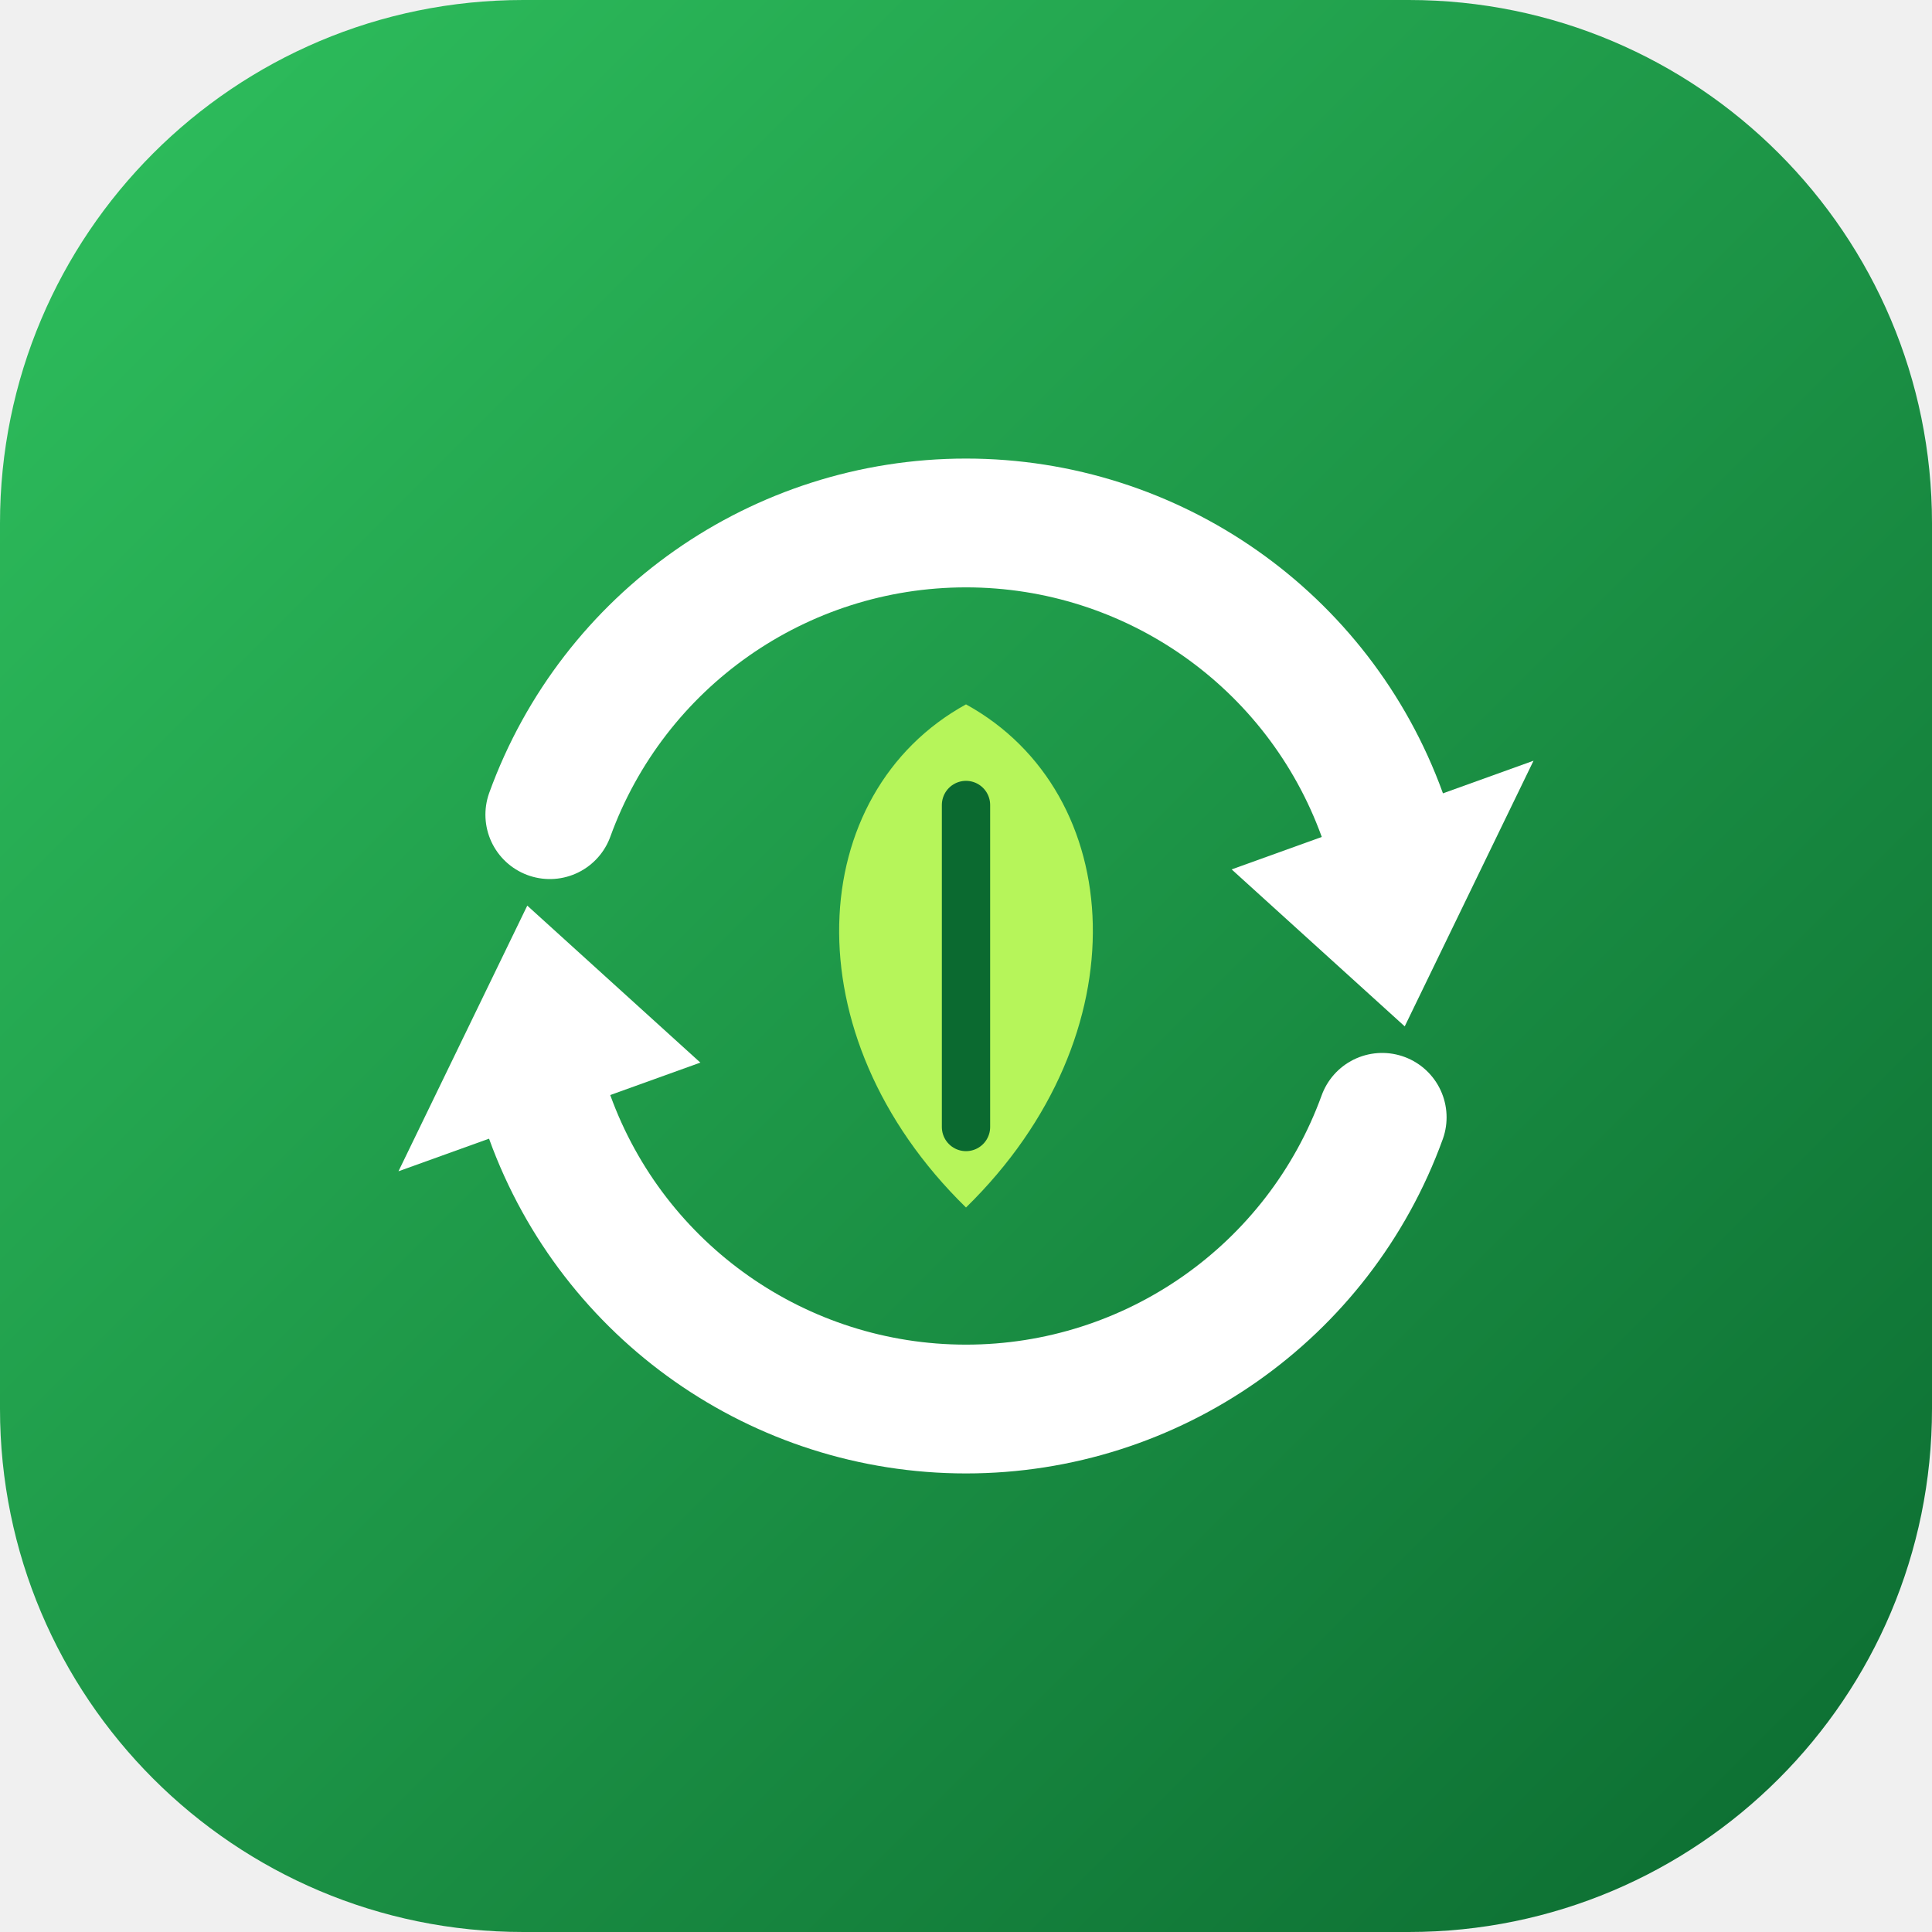
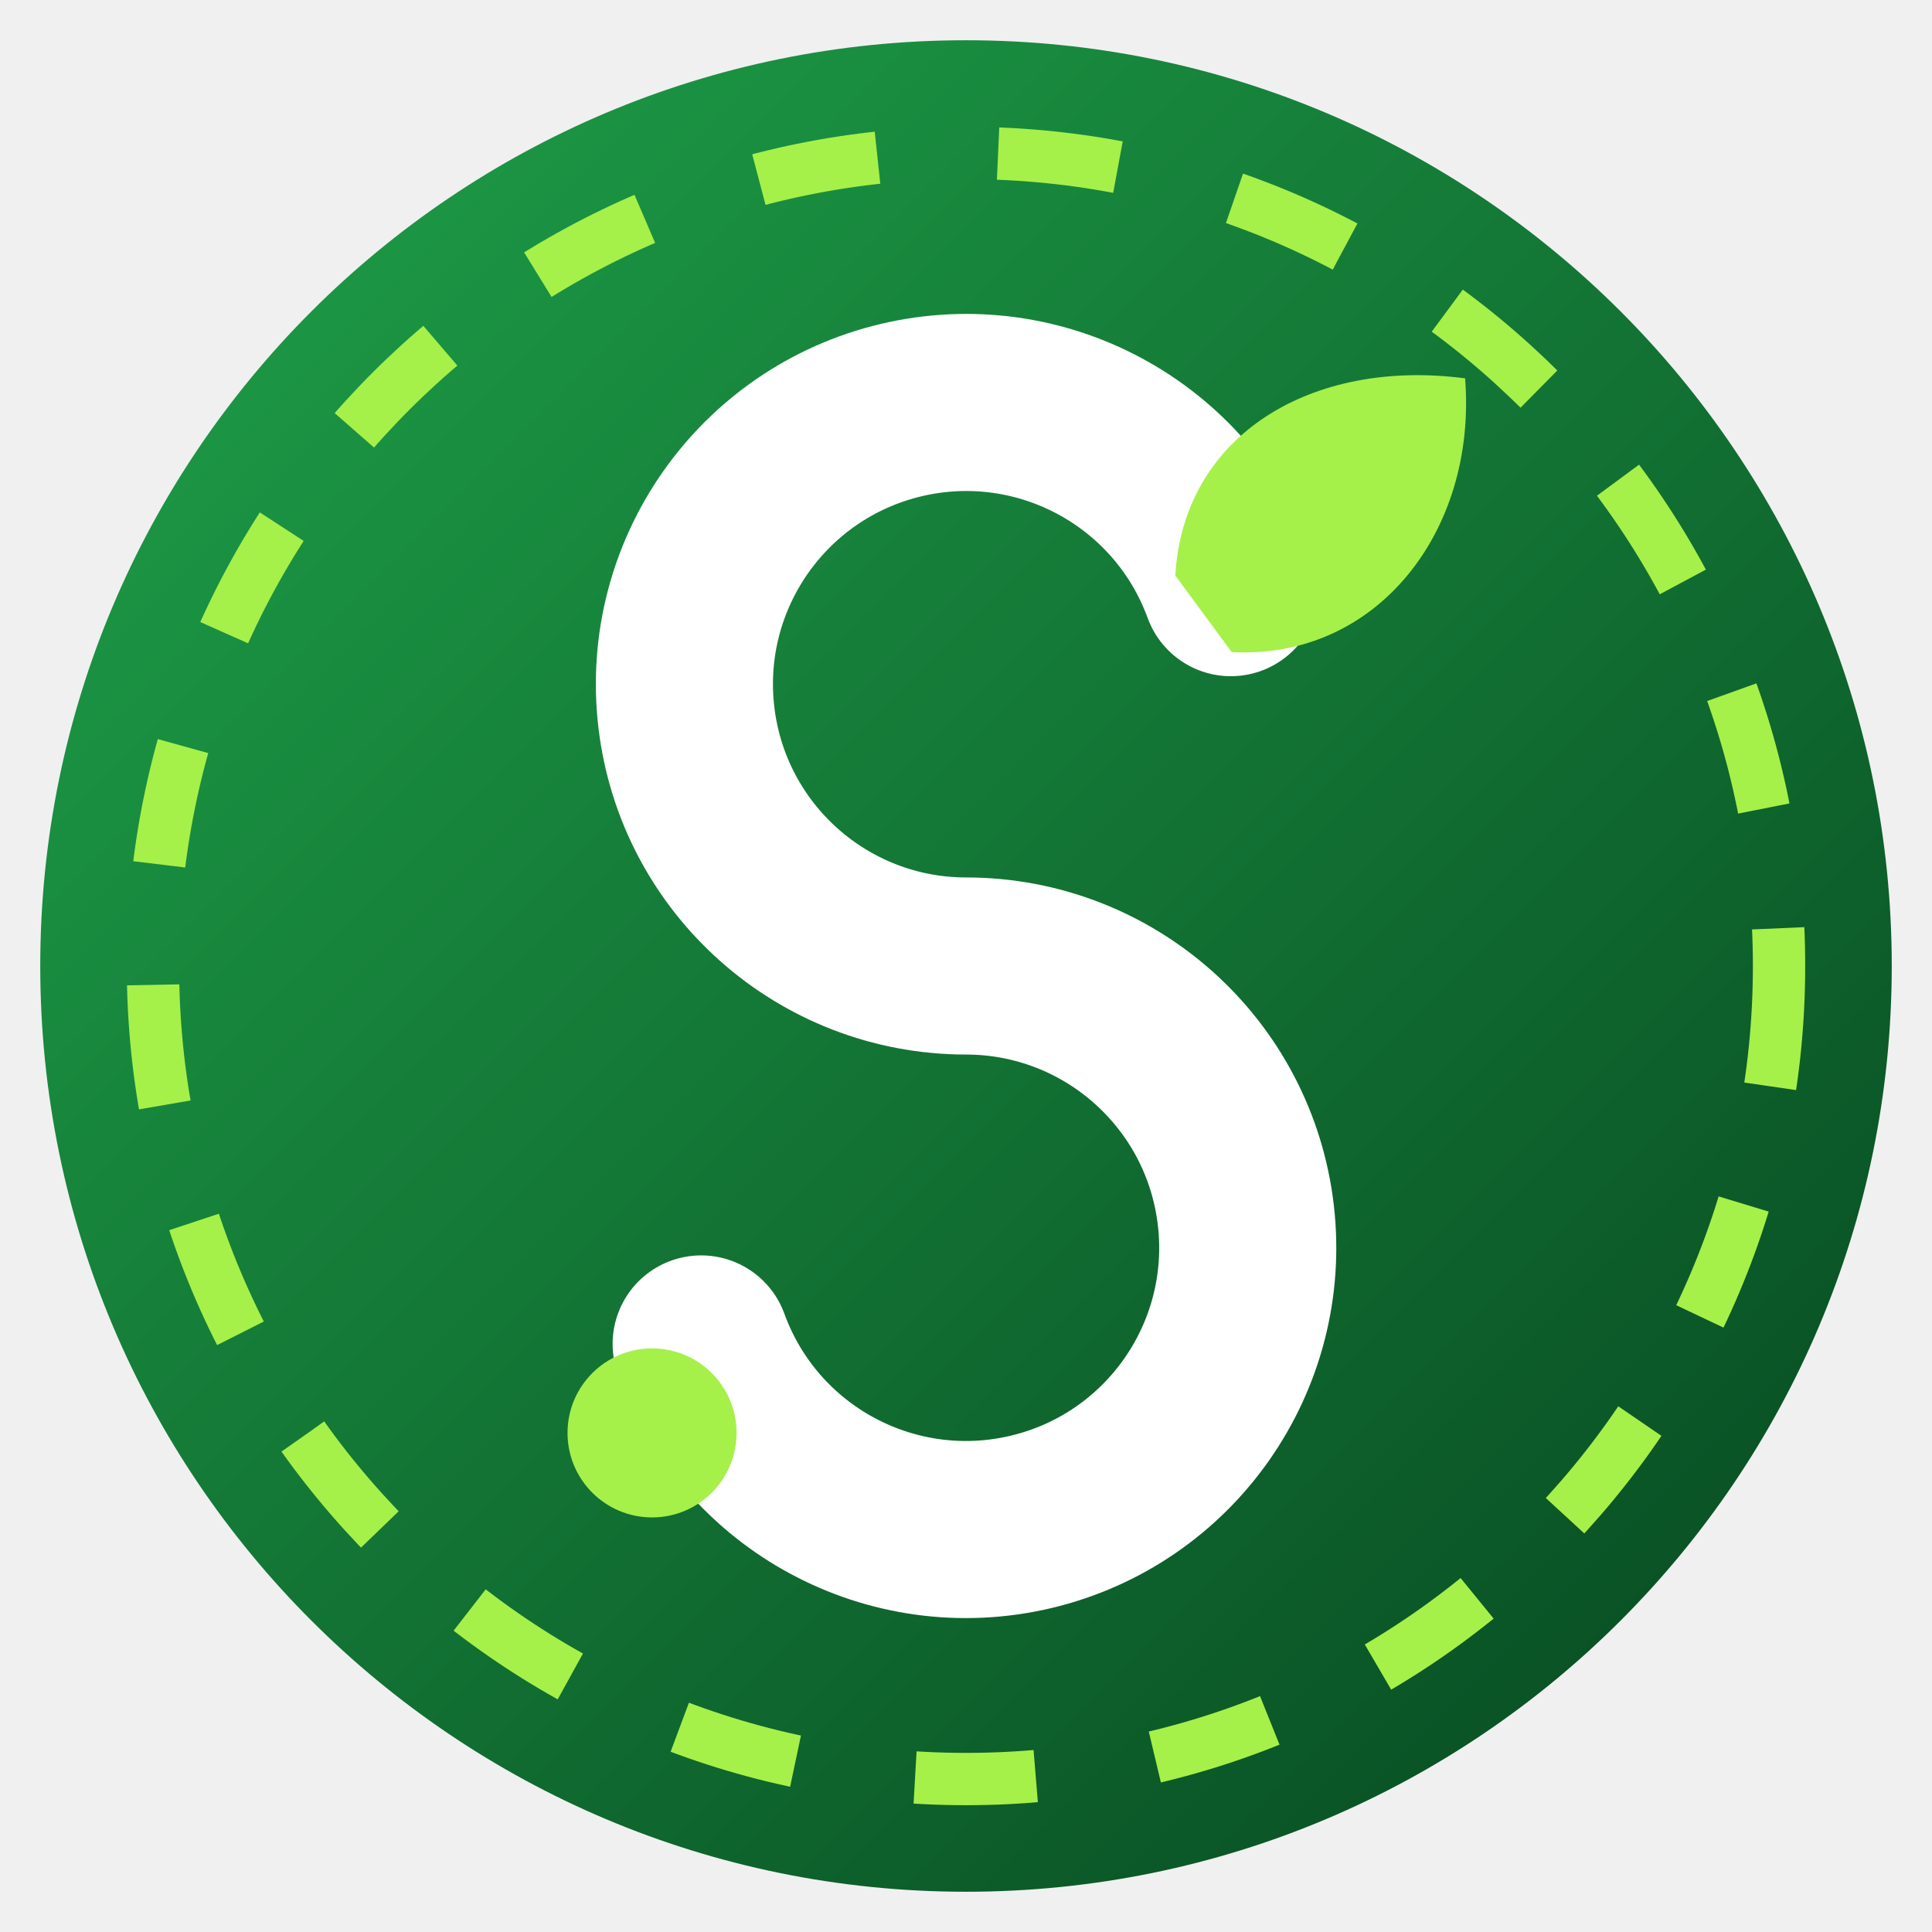
<svg xmlns="http://www.w3.org/2000/svg" viewBox="0 0 48 48" width="96" height="96">
  <defs>
    <linearGradient id="g" x1="0" y1="0" x2="1" y2="1">
-       <stop offset="0" stop-color="#2fc15e" />
-       <stop offset="1" stop-color="#0b6a30" />
+       <stop offset="0" stop-color="#1fa34a" />
+       <stop offset="1" stop-color="#06451f" />
    </linearGradient>
  </defs>
-   <rect width="48" height="48" rx="13" fill="url(#g)" />
-   <g fill="none" stroke="#fff" stroke-width="3.2" stroke-linecap="round">
-     <path d="M13.66 20.24A11 11 0 0 1 34.34 20.24" />
-     <path d="M34.34 27.76A11 11 0 0 1 13.66 27.76" />
-   </g>
-   <g fill="#fff">
-     <polygon points="38.1,18.9 34.9,25.5 30.6,21.6" />
-     <polygon points="9.9,29.1 13.1,22.5 17.4,26.4" />
-   </g>
-   <path d="M24 17.5c4 2.2 4.4 8.2 0 12.5-4.4-4.3-4-10.3 0-12.5z" fill="#b6f55a" />
-   <path d="M24 20v8" stroke="#0b6a30" stroke-width="1.2" stroke-linecap="round" />
+   <circle cx="24" cy="24" r="23" fill="url(#g)" />
+   <circle cx="24" cy="24" r="20.2" fill="none" stroke="#a6f04a" stroke-width="1.3" stroke-dasharray="3 3" />
+   <path d="M30.58 14.6A7 7 0 1 0 24 24A7 7 0 1 1 17.42 33.39" fill="none" stroke="#fff" stroke-width="4.4" stroke-linecap="round" />
+   <path d="M29.2 14.3C29.4 10.8 32.6 8.9 36.4 9.4C36.7 13.2 34.2 16.4 30.6 16.2Z" fill="#a6f04a" />
+   <circle cx="16.2" cy="35.6" r="2.1" fill="#a6f04a" />
</svg>
